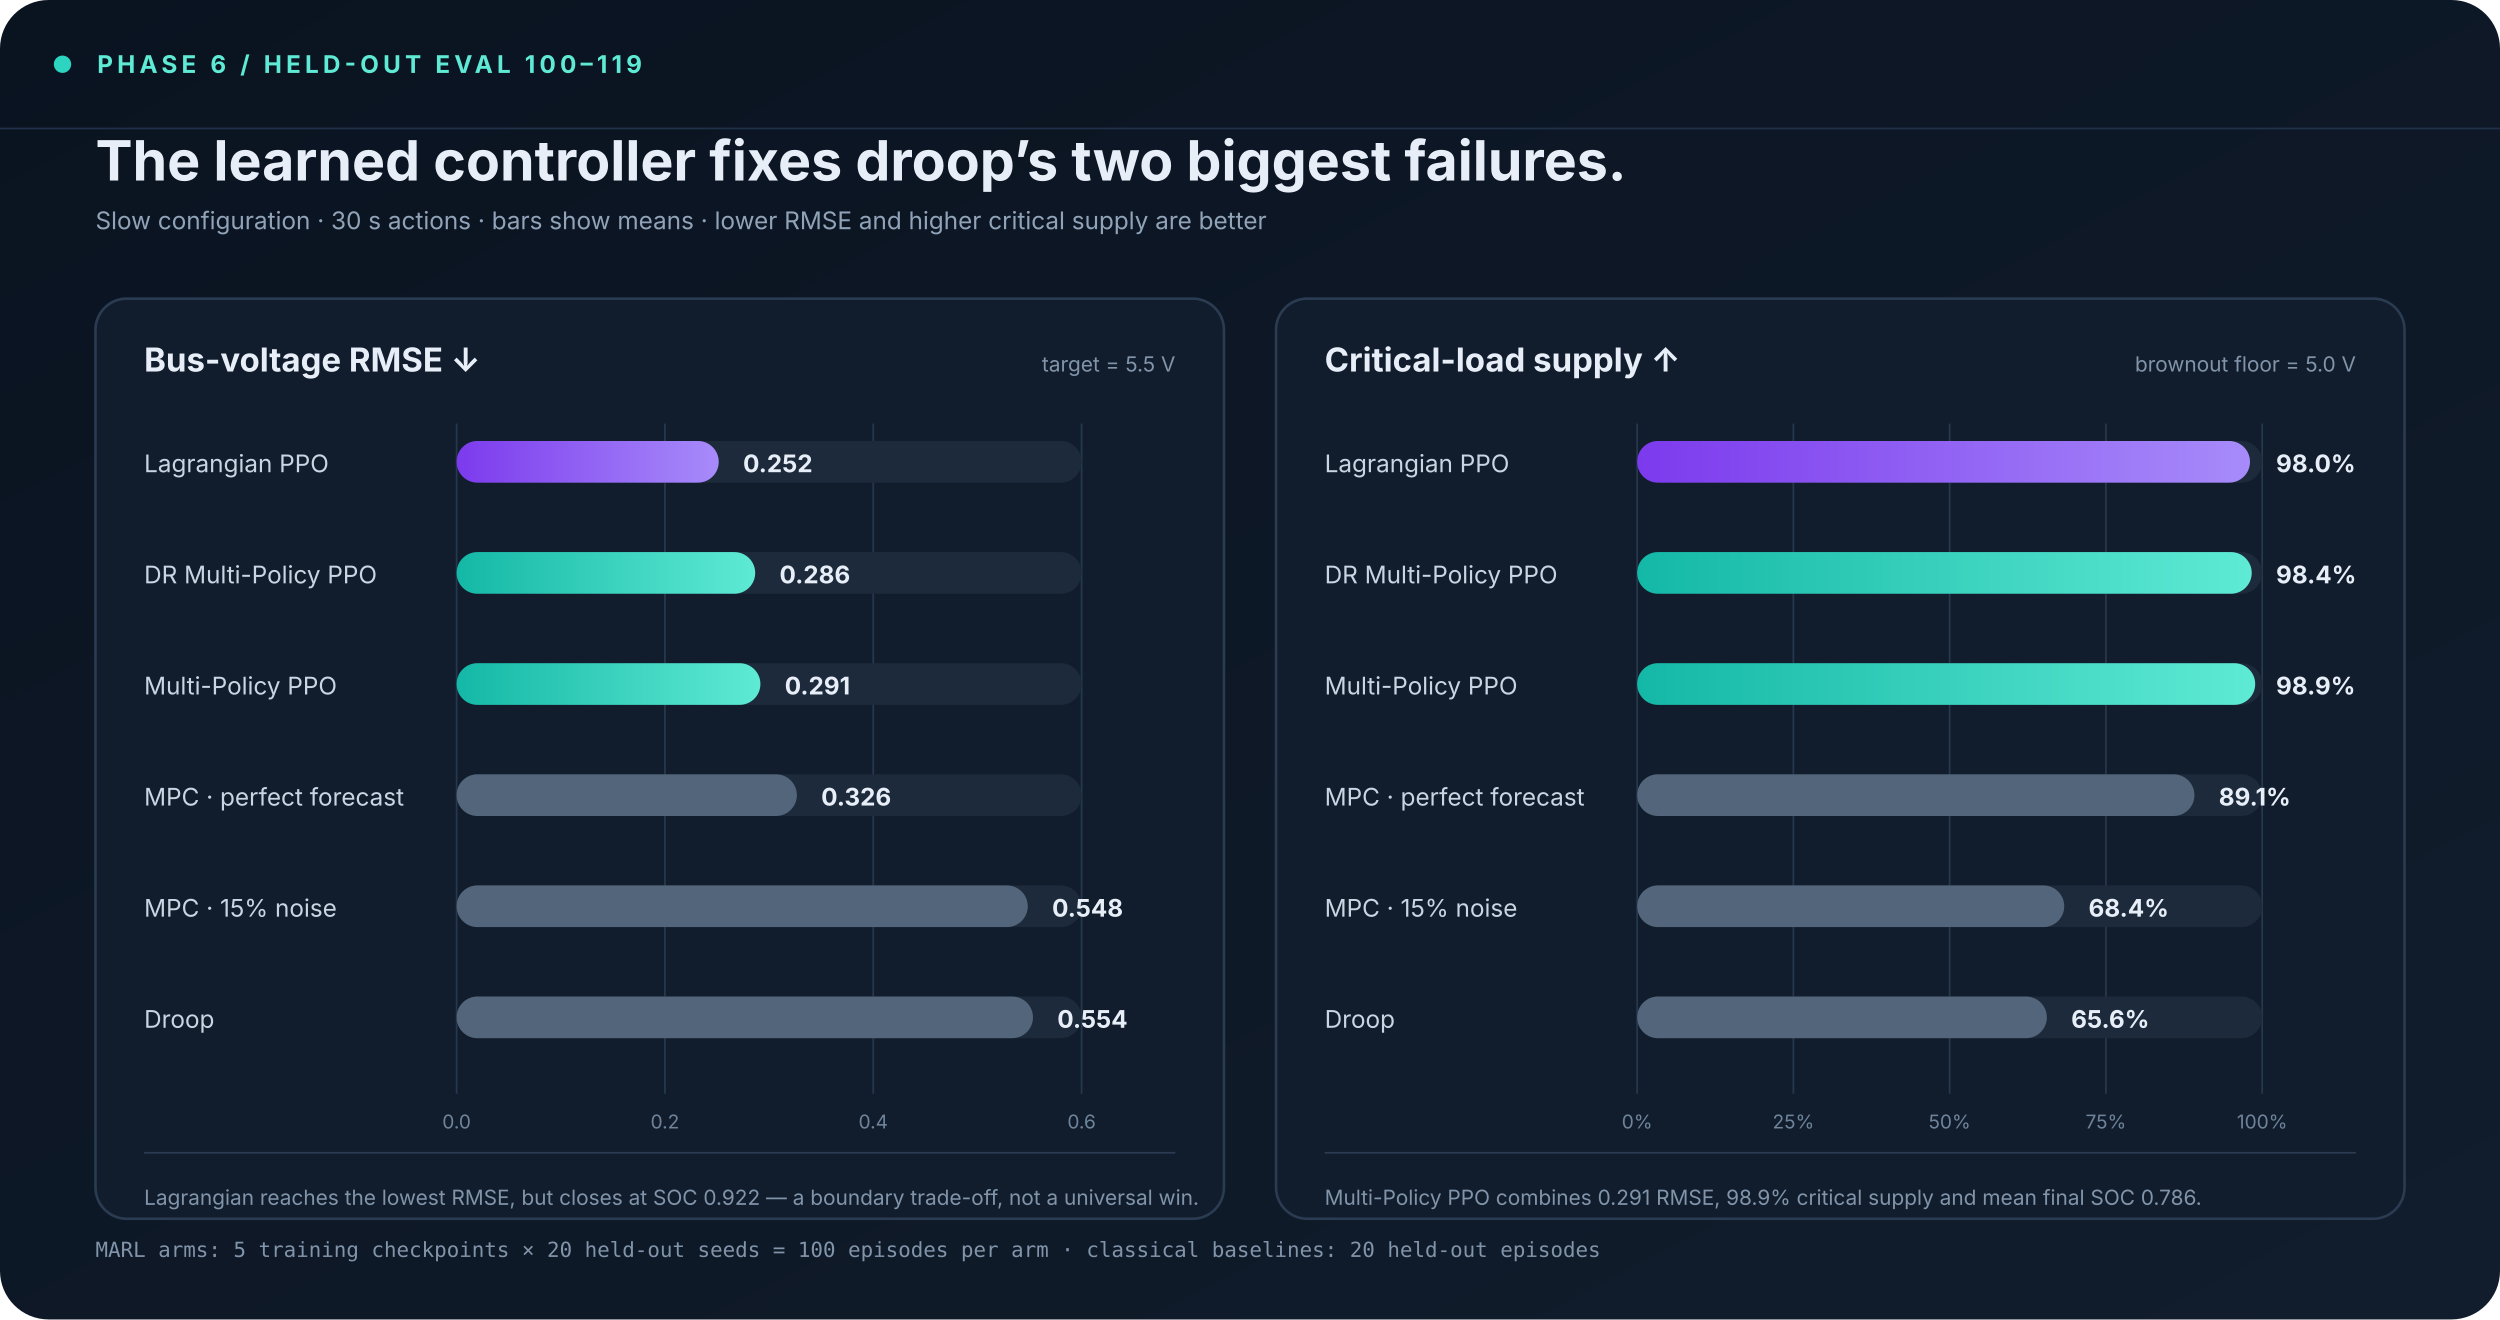
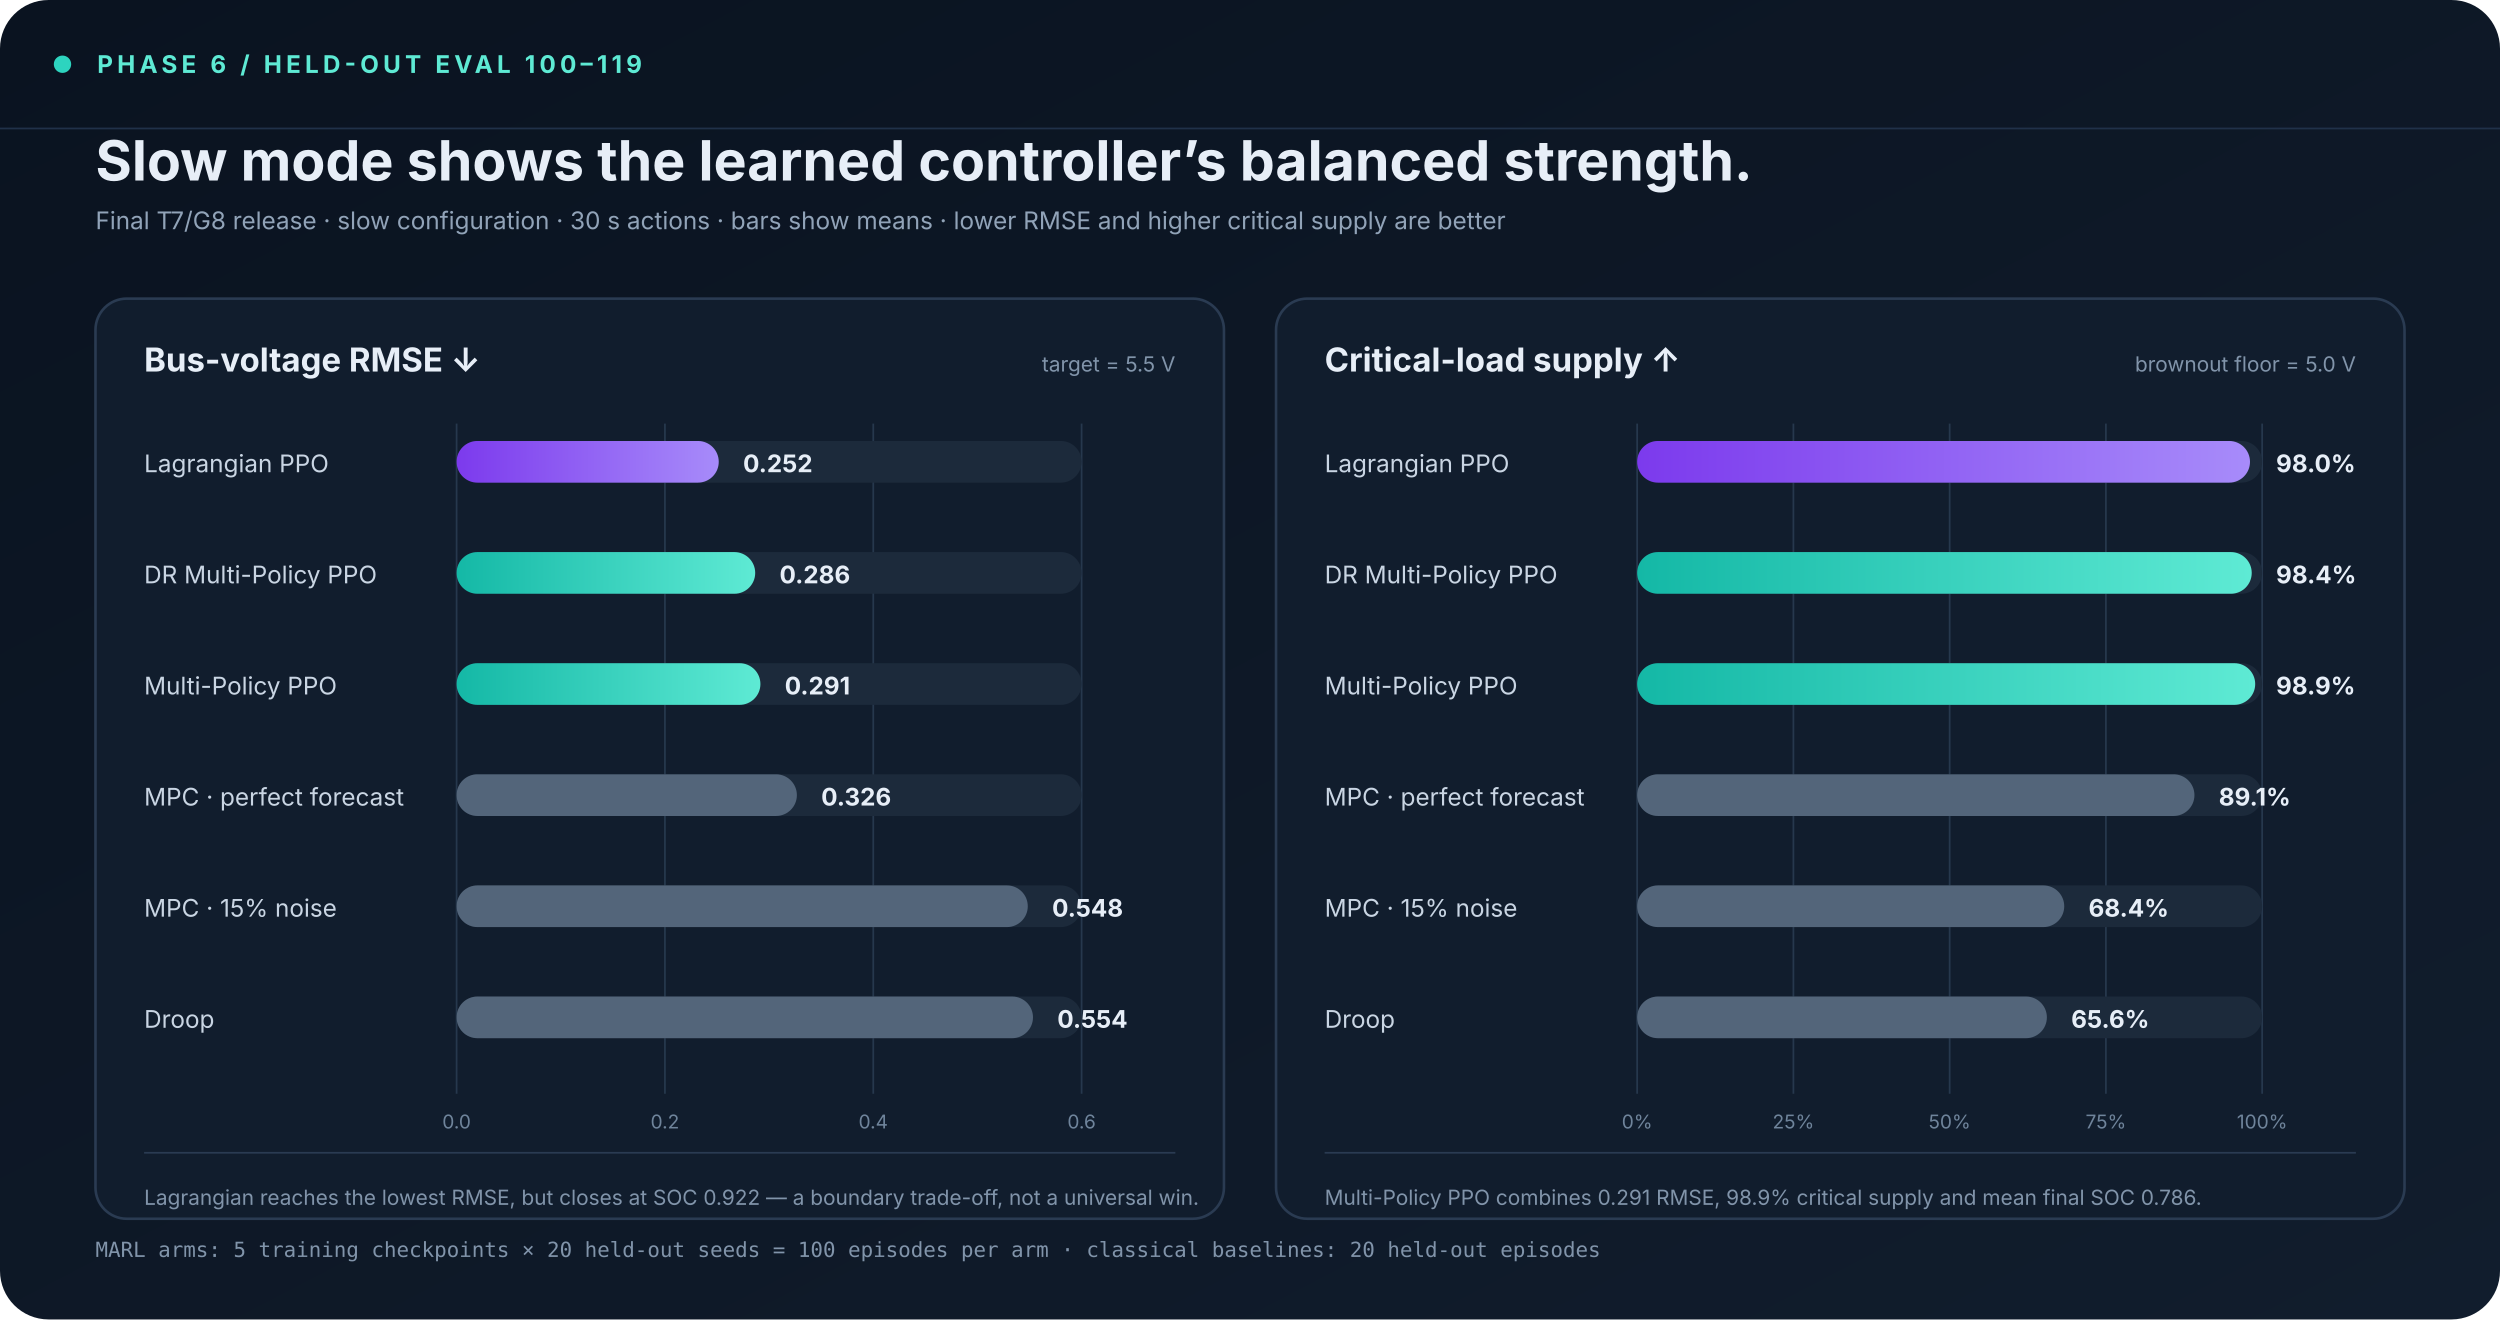
<svg xmlns="http://www.w3.org/2000/svg" viewBox="0 0 1440 760" role="img" aria-labelledby="title desc">
  <defs>
    <linearGradient id="bg" x1="0" y1="0" x2="1" y2="1">
      <stop offset="0" stop-color="#0a1320" />
      <stop offset="1" stop-color="#111d2d" />
    </linearGradient>
    <linearGradient id="best" x1="0" y1="0" x2="1" y2="0">
      <stop offset="0" stop-color="#14b8a6" />
      <stop offset="1" stop-color="#5eead4" />
    </linearGradient>
    <linearGradient id="alt" x1="0" y1="0" x2="1" y2="0">
      <stop offset="0" stop-color="#7c3aed" />
      <stop offset="1" stop-color="#a78bfa" />
    </linearGradient>
    <style>
      text{font-family:Inter,"Segoe UI",Arial,sans-serif;fill:#e7eef7}.mono{font-family:"JetBrains Mono",Consolas,monospace}
      .eyebrow{font-size:14px;font-weight:750;letter-spacing:2.4px;fill:#5eead4}.title{font-size:32px;font-weight:750}.sub{font-size:14px;fill:#91a3b8}.head{font-size:19px;font-weight:700}.label{font-size:14px;fill:#c9d5e3}.value{font-size:14px;font-weight:750}.note{font-size:12px;fill:#8194aa}.axis{font-size:11px;fill:#6f849b}
      .panel{fill:#111d2d;stroke:#2a3b52;stroke-width:1.5}.track{fill:#1c2a3b}.muted{fill:#53657a}.mappo{fill:url(#best)}.lag{fill:url(#alt)}.grid{stroke:#26384d;stroke-width:1}.divider{stroke:#2a3b52}
    </style>
  </defs>
  <rect width="1440" height="760" rx="28" fill="url(#bg)" />
  <path d="M0 74H1440" stroke="#203149" />
  <circle cx="36" cy="37" r="5" fill="#2dd4bf" />
  <text x="56" y="42" class="eyebrow">PHASE 6 / HELD-OUT EVAL 100–119</text>
-   <text x="55" y="104" class="title">The learned controller fixes droop’s two biggest failures.</text>
-   <text x="55" y="132" class="sub">Slow configuration · 30 s actions · bars show means · lower RMSE and higher critical supply are better</text>
+   <text x="55" y="104" class="title">Slow mode shows the learned controller’s balanced strength.</text>
+   <text x="55" y="132" class="sub">Final T7/G8 release · slow configuration · 30 s actions · bars show means · lower RMSE and higher critical supply are better</text>
  <g transform="translate(55 172)">
    <rect width="650" height="530" rx="18" class="panel" />
    <text x="28" y="42" class="head">Bus-voltage RMSE ↓</text>
    <text x="622" y="42" text-anchor="end" class="note">target = 5.5 V</text>
    <path class="grid" d="M208 72v386M328 72v386M448 72v386M568 72v386" />
    <text x="208" y="478" text-anchor="middle" class="axis">0.0</text>
    <text x="328" y="478" text-anchor="middle" class="axis">0.2</text>
    <text x="448" y="478" text-anchor="middle" class="axis">0.4</text>
    <text x="568" y="478" text-anchor="middle" class="axis">0.6</text>
    <text x="28" y="100" class="label">Lagrangian PPO</text>
    <rect x="208" y="82" width="360" height="24" rx="12" class="track" />
    <rect x="208" y="82" width="151" height="24" rx="12" class="lag" />
    <text x="373" y="100" class="value" fill="#c4b5fd">0.252</text>
    <text x="28" y="164" class="label">DR Multi-Policy PPO</text>
    <rect x="208" y="146" width="360" height="24" rx="12" class="track" />
    <rect x="208" y="146" width="172" height="24" rx="12" class="mappo" />
    <text x="394" y="164" class="value" fill="#99f6e4">0.286</text>
    <text x="28" y="228" class="label">Multi-Policy PPO</text>
    <rect x="208" y="210" width="360" height="24" rx="12" class="track" />
    <rect x="208" y="210" width="175" height="24" rx="12" class="mappo" />
    <text x="397" y="228" class="value" fill="#99f6e4">0.291</text>
    <text x="28" y="292" class="label">MPC · perfect forecast</text>
    <rect x="208" y="274" width="360" height="24" rx="12" class="track" />
    <rect x="208" y="274" width="196" height="24" rx="12" class="muted" />
    <text x="418" y="292" class="value">0.326</text>
    <text x="28" y="356" class="label">MPC · 15% noise</text>
    <rect x="208" y="338" width="360" height="24" rx="12" class="track" />
    <rect x="208" y="338" width="329" height="24" rx="12" class="muted" />
    <text x="551" y="356" class="value">0.548</text>
    <text x="28" y="420" class="label">Droop</text>
    <rect x="208" y="402" width="360" height="24" rx="12" class="track" />
    <rect x="208" y="402" width="332" height="24" rx="12" class="muted" />
    <text x="554" y="420" class="value">0.554</text>
    <path class="divider" d="M28 492h594" />
    <text x="28" y="522" class="note">Lagrangian reaches the lowest RMSE, but closes at SOC 0.922 — a boundary trade-off, not a universal win.</text>
  </g>
  <g transform="translate(735 172)">
    <rect width="650" height="530" rx="18" class="panel" />
    <text x="28" y="42" class="head">Critical-load supply ↑</text>
    <text x="622" y="42" text-anchor="end" class="note">brownout floor = 5.0 V</text>
    <path class="grid" d="M208 72v386M298 72v386M388 72v386M478 72v386M568 72v386" />
    <text x="208" y="478" text-anchor="middle" class="axis">0%</text>
    <text x="298" y="478" text-anchor="middle" class="axis">25%</text>
    <text x="388" y="478" text-anchor="middle" class="axis">50%</text>
    <text x="478" y="478" text-anchor="middle" class="axis">75%</text>
    <text x="568" y="478" text-anchor="middle" class="axis">100%</text>
    <text x="28" y="100" class="label">Lagrangian PPO</text>
    <rect x="208" y="82" width="360" height="24" rx="12" class="track" />
    <rect x="208" y="82" width="353" height="24" rx="12" class="lag" />
    <text x="576" y="100" class="value" fill="#c4b5fd">98.0%</text>
    <text x="28" y="164" class="label">DR Multi-Policy PPO</text>
    <rect x="208" y="146" width="360" height="24" rx="12" class="track" />
    <rect x="208" y="146" width="354" height="24" rx="12" class="mappo" />
    <text x="576" y="164" class="value" fill="#99f6e4">98.4%</text>
    <text x="28" y="228" class="label">Multi-Policy PPO</text>
    <rect x="208" y="210" width="360" height="24" rx="12" class="track" />
    <rect x="208" y="210" width="356" height="24" rx="12" class="mappo" />
    <text x="576" y="228" class="value" fill="#99f6e4">98.9%</text>
    <text x="28" y="292" class="label">MPC · perfect forecast</text>
    <rect x="208" y="274" width="360" height="24" rx="12" class="track" />
    <rect x="208" y="274" width="321" height="24" rx="12" class="muted" />
    <text x="543" y="292" class="value">89.1%</text>
    <text x="28" y="356" class="label">MPC · 15% noise</text>
    <rect x="208" y="338" width="360" height="24" rx="12" class="track" />
    <rect x="208" y="338" width="246" height="24" rx="12" class="muted" />
    <text x="468" y="356" class="value">68.4%</text>
    <text x="28" y="420" class="label">Droop</text>
    <rect x="208" y="402" width="360" height="24" rx="12" class="track" />
    <rect x="208" y="402" width="236" height="24" rx="12" class="muted" />
    <text x="458" y="420" class="value">65.6%</text>
    <path class="divider" d="M28 492h594" />
    <text x="28" y="522" class="note">Multi-Policy PPO combines 0.291 RMSE, 98.9% critical supply and mean final SOC 0.786.</text>
  </g>
  <text x="55" y="724" class="note mono">MARL arms: 5 training checkpoints × 20 held-out seeds = 100 episodes per arm · classical baselines: 20 held-out episodes</text>
</svg>
